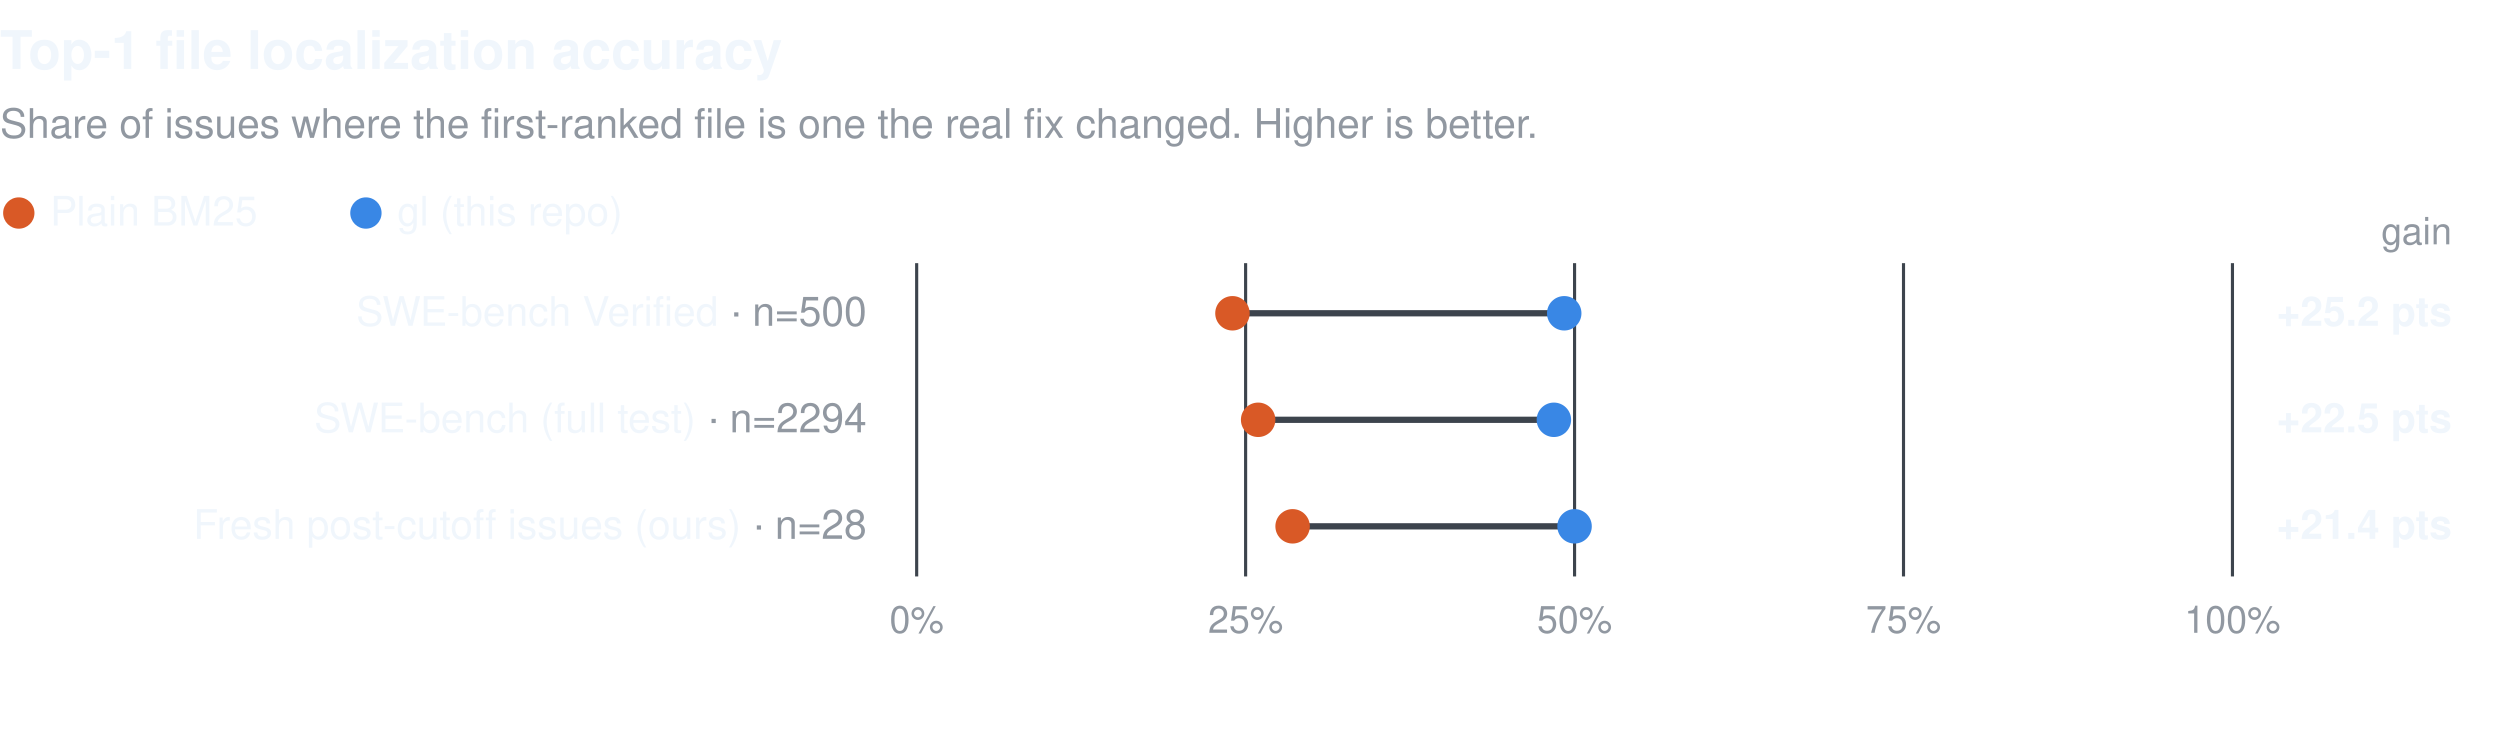
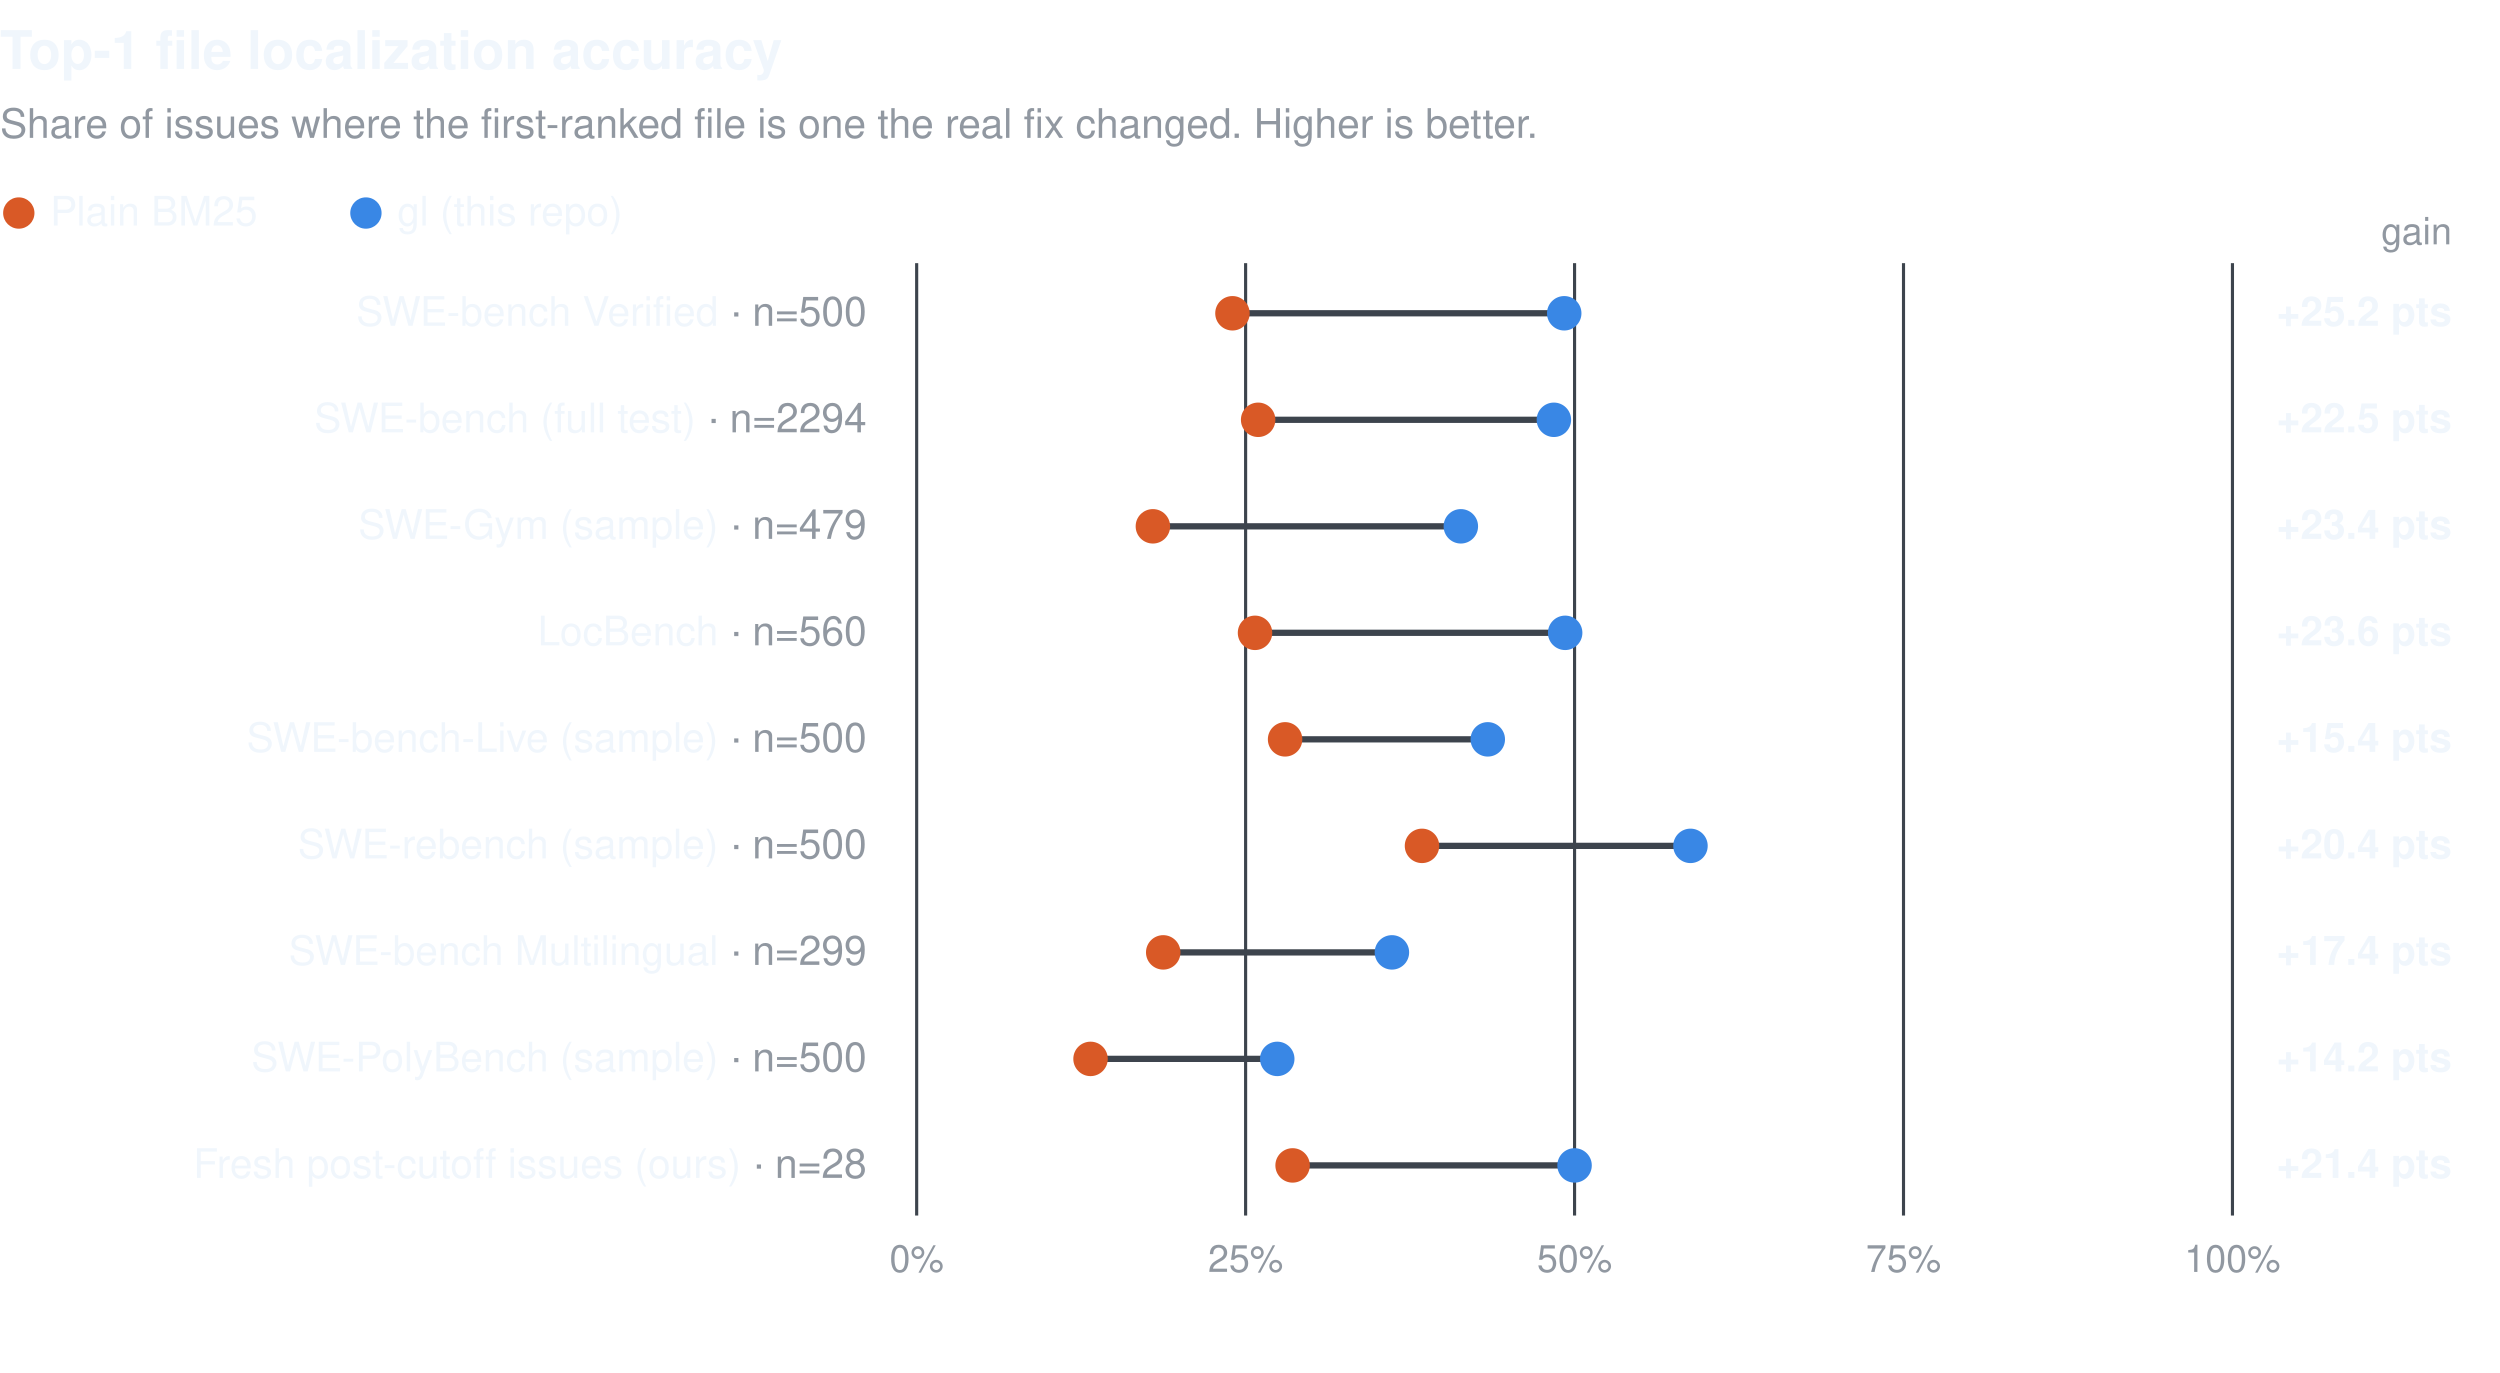
- <svg xmlns="http://www.w3.org/2000/svg" width="798" height="234" viewBox="0 0 798 234" font-family="-apple-system, BlinkMacSystemFont, 'Segoe UI', Helvetica, Arial, sans-serif" role="img" aria-label="Top-1 file localization accuracy, BM25 versus gl, per benchmark">
+ <svg xmlns="http://www.w3.org/2000/svg" width="798" height="438" viewBox="0 0 798 438" font-family="-apple-system, BlinkMacSystemFont, 'Segoe UI', Helvetica, Arial, sans-serif" role="img" aria-label="Top-1 file localization accuracy, BM25 versus gl, per benchmark">
  <text x="0" y="22" font-size="17" font-weight="600" fill="#f0f6fc">Top-1 file localization accuracy</text>
  <text x="0" y="44" font-size="13" fill="#9198a1">Share of issues where the first-ranked file is one the real fix changed. Higher is better.</text>
  <circle cx="6" cy="68" r="5" fill="#d95926" />
  <text x="16" y="72" font-size="13" fill="#f0f6fc">Plain BM25</text>
  <circle cx="116.8" cy="68" r="5" fill="#3987e5" />
  <text x="126.8" y="72" font-size="13" fill="#f0f6fc">gl (this repo)</text>
-   <line x1="292.6" y1="84" x2="292.6" y2="184" stroke="#3d444d" stroke-width="1" />
-   <text x="292.6" y="202" font-size="12" fill="#9198a1" text-anchor="middle">0%</text>
-   <line x1="397.6" y1="84" x2="397.6" y2="184" stroke="#3d444d" stroke-width="1" />
-   <text x="397.6" y="202" font-size="12" fill="#9198a1" text-anchor="middle">25%</text>
-   <line x1="502.6" y1="84" x2="502.6" y2="184" stroke="#3d444d" stroke-width="1" />
-   <text x="502.6" y="202" font-size="12" fill="#9198a1" text-anchor="middle">50%</text>
-   <line x1="607.6" y1="84" x2="607.6" y2="184" stroke="#3d444d" stroke-width="1" />
-   <text x="607.6" y="202" font-size="12" fill="#9198a1" text-anchor="middle">75%</text>
-   <line x1="712.6" y1="84" x2="712.6" y2="184" stroke="#3d444d" stroke-width="1" />
-   <text x="712.6" y="202" font-size="12" fill="#9198a1" text-anchor="middle">100%</text>
+   <line x1="292.6" y1="84" x2="292.6" y2="388" stroke="#3d444d" stroke-width="1" />
+   <text x="292.6" y="406" font-size="12" fill="#9198a1" text-anchor="middle">0%</text>
+   <line x1="397.6" y1="84" x2="397.6" y2="388" stroke="#3d444d" stroke-width="1" />
+   <text x="397.6" y="406" font-size="12" fill="#9198a1" text-anchor="middle">25%</text>
+   <line x1="502.6" y1="84" x2="502.6" y2="388" stroke="#3d444d" stroke-width="1" />
+   <text x="502.6" y="406" font-size="12" fill="#9198a1" text-anchor="middle">50%</text>
+   <line x1="607.6" y1="84" x2="607.6" y2="388" stroke="#3d444d" stroke-width="1" />
+   <text x="607.6" y="406" font-size="12" fill="#9198a1" text-anchor="middle">75%</text>
+   <line x1="712.6" y1="84" x2="712.6" y2="388" stroke="#3d444d" stroke-width="1" />
+   <text x="712.6" y="406" font-size="12" fill="#9198a1" text-anchor="middle">100%</text>
  <text x="782.64" y="78" font-size="12" fill="#9198a1" text-anchor="end">gain</text>
  <text x="276.64" y="104" font-size="13" fill="#f0f6fc" text-anchor="end">SWE-bench Verified <tspan fill="#9198a1">· n=500</tspan>
  </text>
  <line x1="393.4" y1="100" x2="499.3" y2="100" stroke="#3d444d" stroke-width="2" stroke-linecap="round" />
  <circle cx="393.4" cy="100" r="5.5" fill="#d95926" />
  <circle cx="499.3" cy="100" r="5.5" fill="#3987e5" />
  <text x="782.64" y="104" font-size="13" font-weight="600" fill="#f0f6fc" text-anchor="end">+25.2 pts</text>
  <text x="276.64" y="138" font-size="13" fill="#f0f6fc" text-anchor="end">SWE-bench (full test) <tspan fill="#9198a1">· n=2294</tspan>
  </text>
  <line x1="401.6" y1="134" x2="496.0" y2="134" stroke="#3d444d" stroke-width="2" stroke-linecap="round" />
  <circle cx="401.6" cy="134" r="5.5" fill="#d95926" />
  <circle cx="496.0" cy="134" r="5.5" fill="#3987e5" />
  <text x="782.64" y="138" font-size="13" font-weight="600" fill="#f0f6fc" text-anchor="end">+22.5 pts</text>
-   <text x="276.64" y="172" font-size="13" fill="#f0f6fc" text-anchor="end">Fresh post-cutoff issues (ours) <tspan fill="#9198a1">· n=28</tspan>
+   <text x="276.64" y="172" font-size="13" fill="#f0f6fc" text-anchor="end">SWE-Gym (sample) <tspan fill="#9198a1">· n=479</tspan>
  </text>
-   <line x1="412.6" y1="168" x2="502.6" y2="168" stroke="#3d444d" stroke-width="2" stroke-linecap="round" />
-   <circle cx="412.6" cy="168" r="5.5" fill="#d95926" />
-   <circle cx="502.6" cy="168" r="5.5" fill="#3987e5" />
-   <text x="782.64" y="172" font-size="13" font-weight="600" fill="#f0f6fc" text-anchor="end">+21.4 pts</text>
+   <line x1="368.0" y1="168" x2="466.3" y2="168" stroke="#3d444d" stroke-width="2" stroke-linecap="round" />
+   <circle cx="368.0" cy="168" r="5.5" fill="#d95926" />
+   <circle cx="466.3" cy="168" r="5.5" fill="#3987e5" />
+   <text x="782.64" y="172" font-size="13" font-weight="600" fill="#f0f6fc" text-anchor="end">+23.4 pts</text>
+   <text x="276.64" y="206" font-size="13" fill="#f0f6fc" text-anchor="end">LocBench <tspan fill="#9198a1">· n=560</tspan>
+   </text>
+   <line x1="400.6" y1="202" x2="499.6" y2="202" stroke="#3d444d" stroke-width="2" stroke-linecap="round" />
+   <circle cx="400.6" cy="202" r="5.5" fill="#d95926" />
+   <circle cx="499.6" cy="202" r="5.5" fill="#3987e5" />
+   <text x="782.64" y="206" font-size="13" font-weight="600" fill="#f0f6fc" text-anchor="end">+23.6 pts</text>
+   <text x="276.64" y="240" font-size="13" fill="#f0f6fc" text-anchor="end">SWE-bench-Live (sample) <tspan fill="#9198a1">· n=500</tspan>
+   </text>
+   <line x1="410.2" y1="236" x2="474.9" y2="236" stroke="#3d444d" stroke-width="2" stroke-linecap="round" />
+   <circle cx="410.2" cy="236" r="5.5" fill="#d95926" />
+   <circle cx="474.9" cy="236" r="5.5" fill="#3987e5" />
+   <text x="782.64" y="240" font-size="13" font-weight="600" fill="#f0f6fc" text-anchor="end">+15.4 pts</text>
+   <text x="276.64" y="274" font-size="13" fill="#f0f6fc" text-anchor="end">SWE-rebench (sample) <tspan fill="#9198a1">· n=500</tspan>
+   </text>
+   <line x1="453.9" y1="270" x2="539.6" y2="270" stroke="#3d444d" stroke-width="2" stroke-linecap="round" />
+   <circle cx="453.9" cy="270" r="5.5" fill="#d95926" />
+   <circle cx="539.6" cy="270" r="5.5" fill="#3987e5" />
+   <text x="782.64" y="274" font-size="13" font-weight="600" fill="#f0f6fc" text-anchor="end">+20.4 pts</text>
+   <text x="276.64" y="308" font-size="13" fill="#f0f6fc" text-anchor="end">SWE-bench Multilingual <tspan fill="#9198a1">· n=299</tspan>
+   </text>
+   <line x1="371.3" y1="304" x2="444.3" y2="304" stroke="#3d444d" stroke-width="2" stroke-linecap="round" />
+   <circle cx="371.3" cy="304" r="5.5" fill="#d95926" />
+   <circle cx="444.3" cy="304" r="5.5" fill="#3987e5" />
+   <text x="782.64" y="308" font-size="13" font-weight="600" fill="#f0f6fc" text-anchor="end">+17.4 pts</text>
+   <text x="276.64" y="342" font-size="13" fill="#f0f6fc" text-anchor="end">SWE-PolyBench (sample) <tspan fill="#9198a1">· n=500</tspan>
+   </text>
+   <line x1="348.1" y1="338" x2="407.7" y2="338" stroke="#3d444d" stroke-width="2" stroke-linecap="round" />
+   <circle cx="348.1" cy="338" r="5.5" fill="#d95926" />
+   <circle cx="407.7" cy="338" r="5.5" fill="#3987e5" />
+   <text x="782.64" y="342" font-size="13" font-weight="600" fill="#f0f6fc" text-anchor="end">+14.2 pts</text>
+   <text x="276.64" y="376" font-size="13" fill="#f0f6fc" text-anchor="end">Fresh post-cutoff issues (ours) <tspan fill="#9198a1">· n=28</tspan>
+   </text>
+   <line x1="412.6" y1="372" x2="502.6" y2="372" stroke="#3d444d" stroke-width="2" stroke-linecap="round" />
+   <circle cx="412.6" cy="372" r="5.5" fill="#d95926" />
+   <circle cx="502.6" cy="372" r="5.5" fill="#3987e5" />
+   <text x="782.64" y="376" font-size="13" font-weight="600" fill="#f0f6fc" text-anchor="end">+21.4 pts</text>
</svg>
